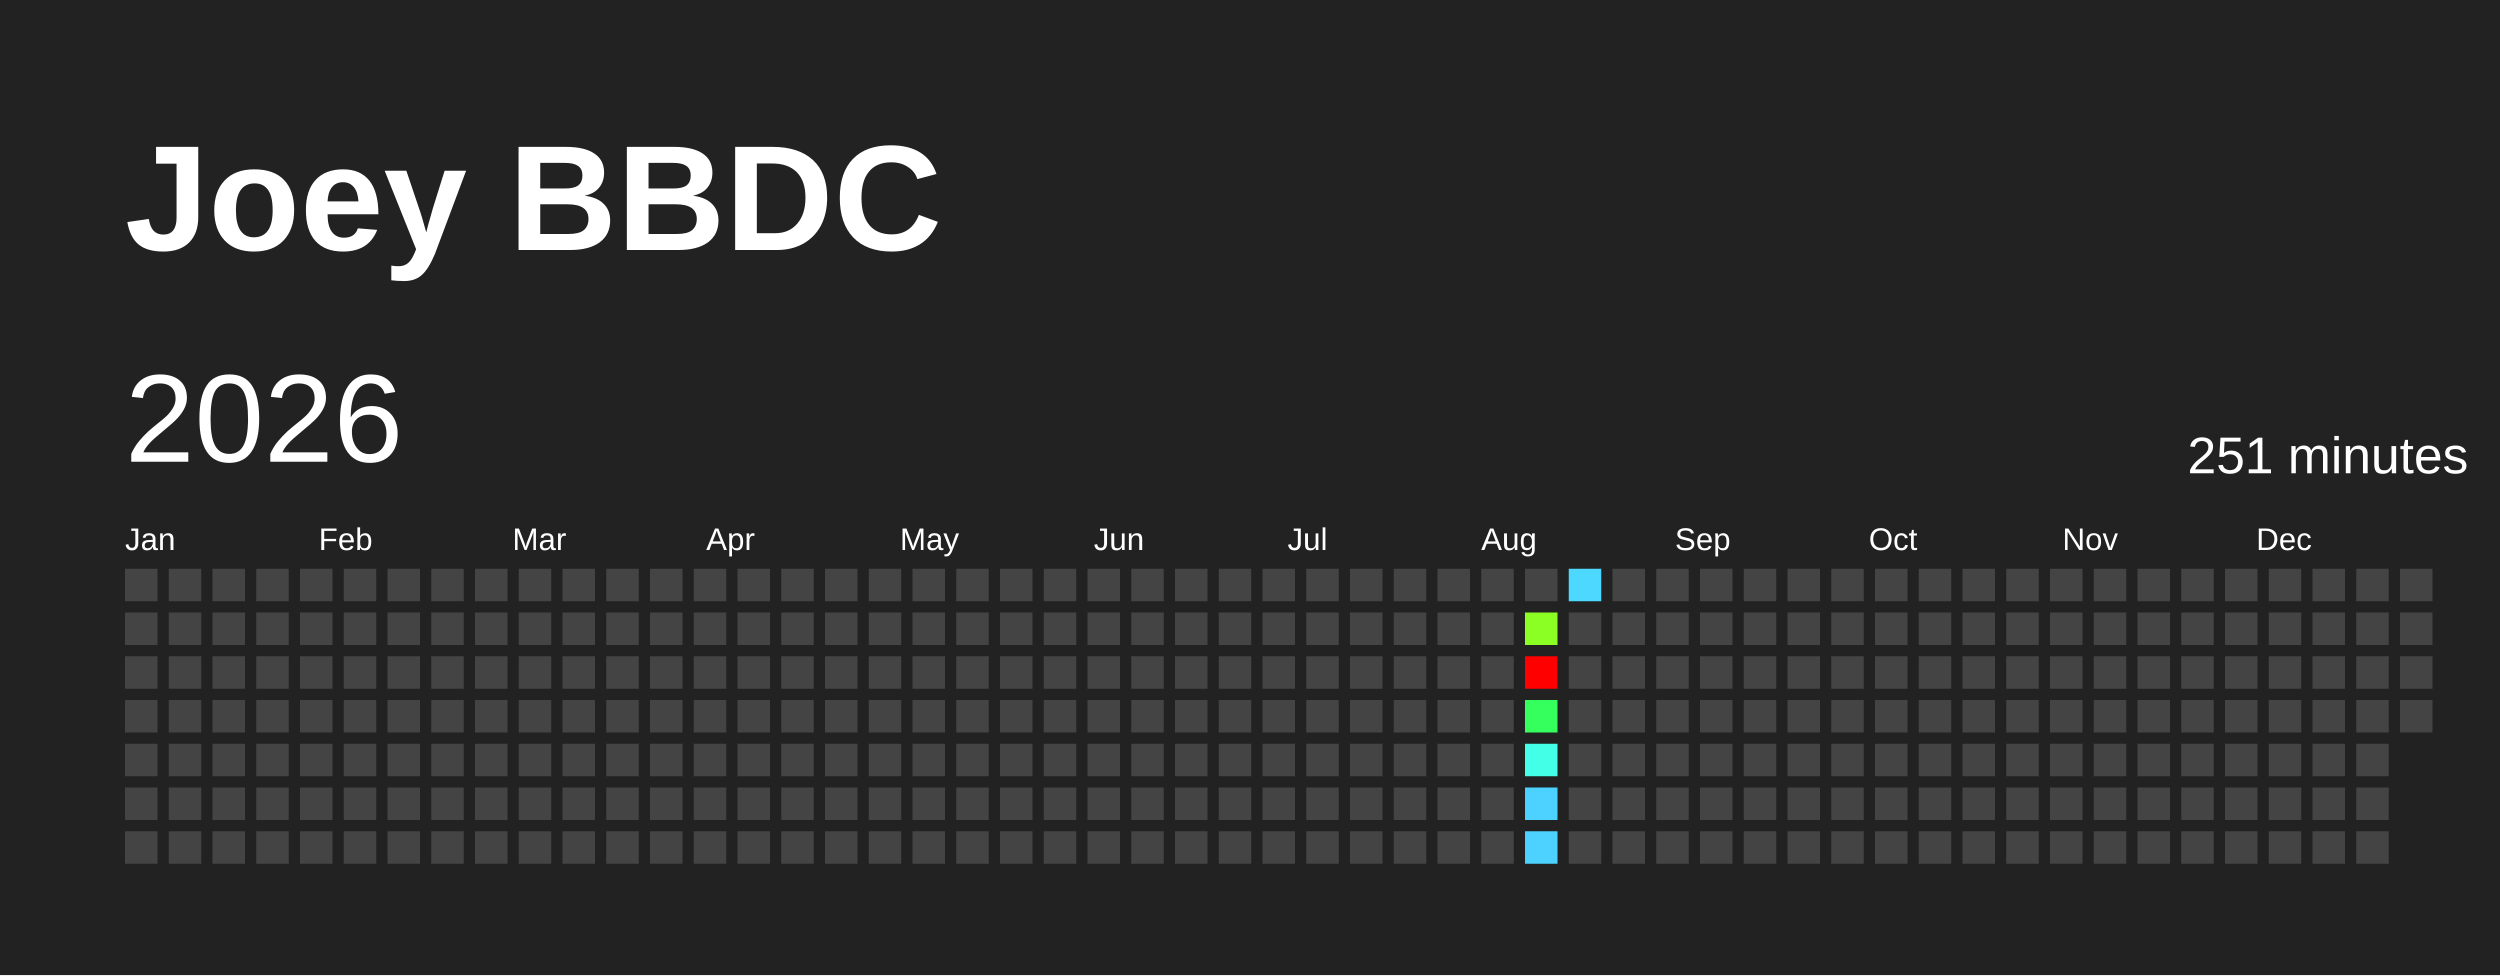
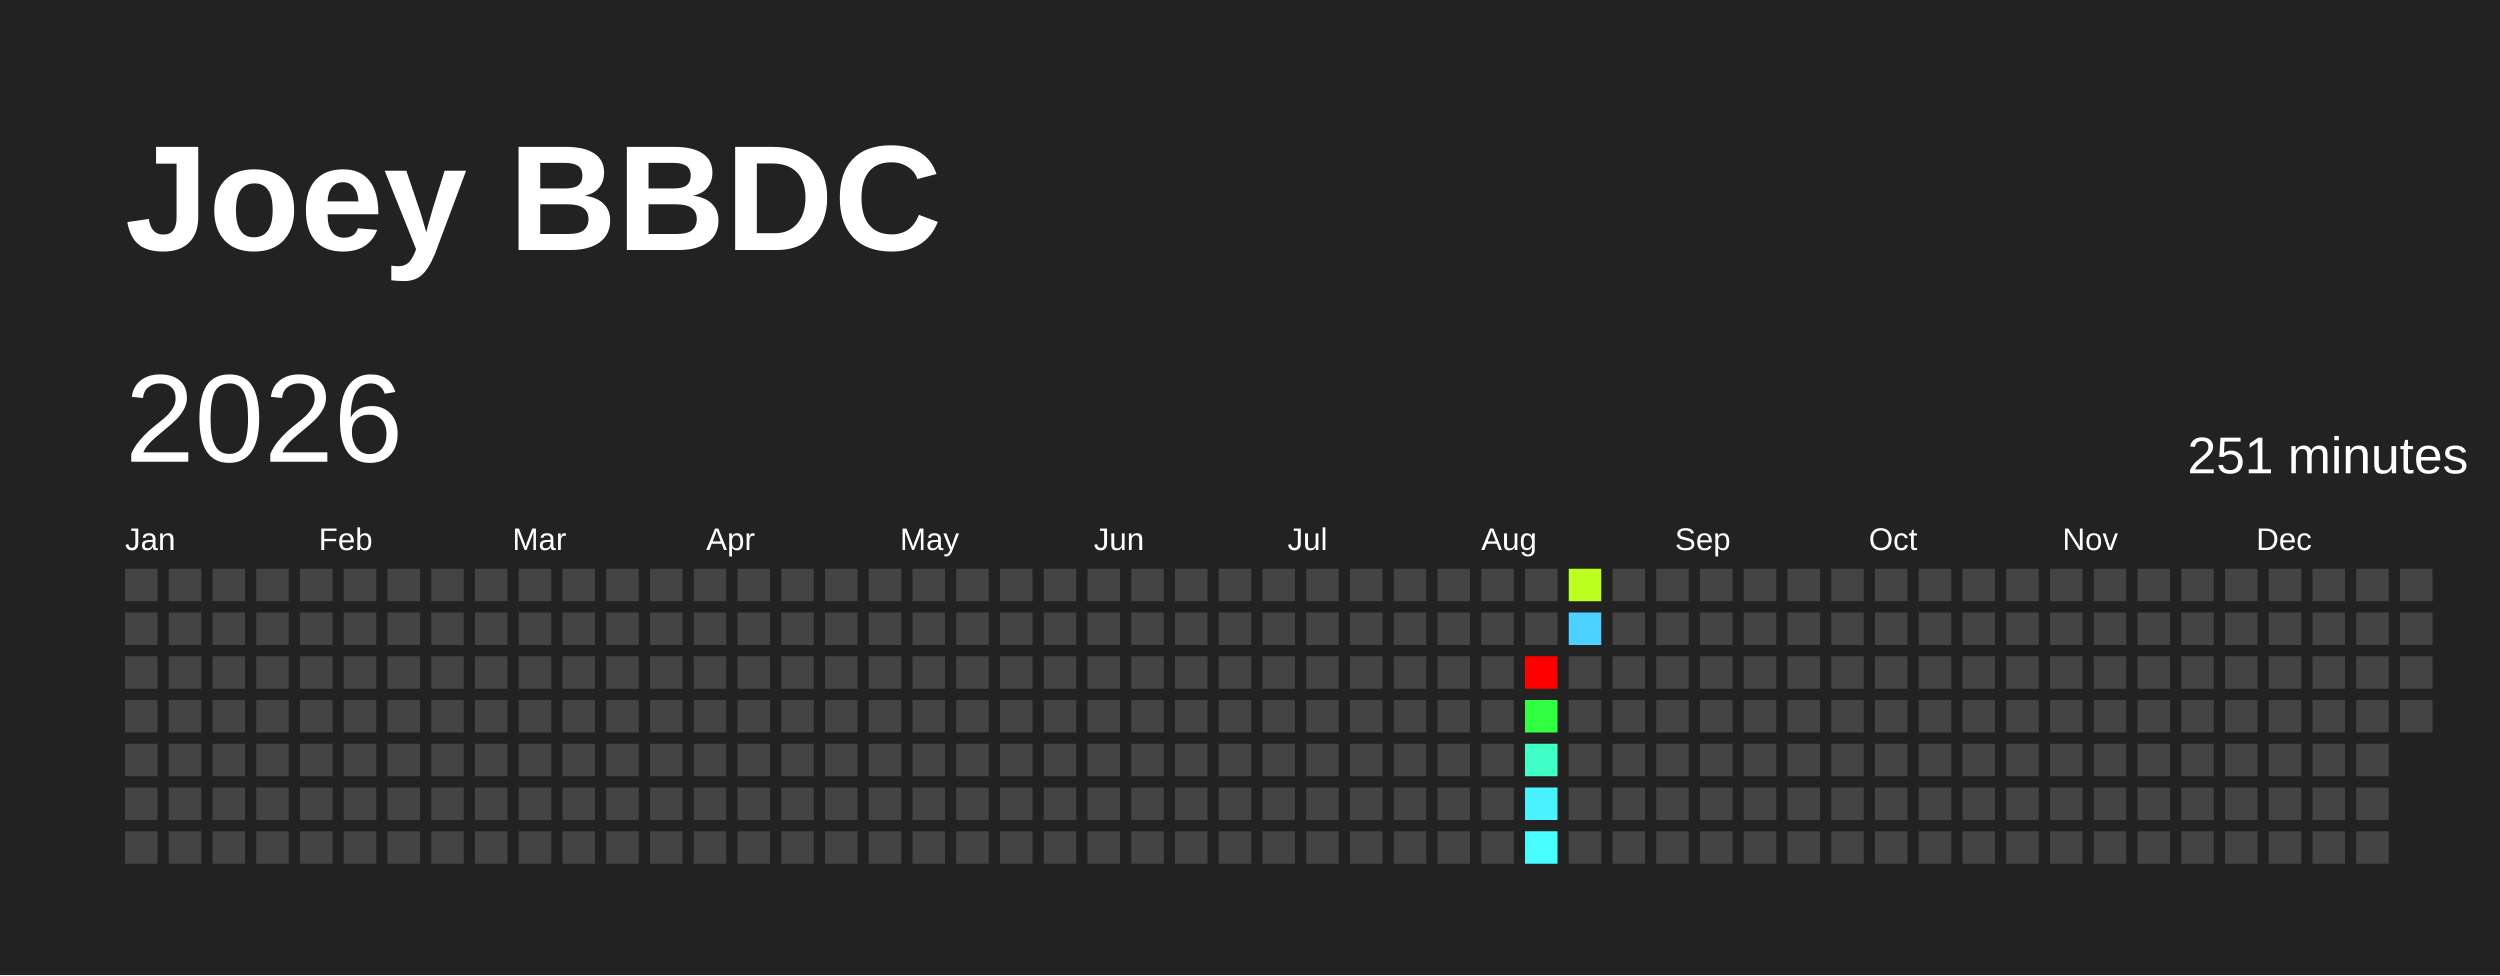
<svg xmlns="http://www.w3.org/2000/svg" baseProfile="full" height="78mm" version="1.1" viewBox="0,0,200,78" width="200mm">
  <defs />
  <rect fill="#222222" height="78" width="200" x="0" y="0" />
  <text fill="#FFFFFF" style="font-size:12px; font-family:Arial; font-weight:bold;" x="10" y="20">Joey BBDC</text>
  <text dominant-baseline="hanging" fill="#FFFFFF" style="font-size:10.0px; font-family:Arial;" x="10" y="30">2026</text>
  <text dominant-baseline="hanging" fill="#FFFFFF" style="font-size:4.125px; font-family:Arial;" x="175" y="35">251 minutes</text>
  <text fill="#FFFFFF" style="font-size:2.5px; font-family:Arial" x="10.0" y="44">Jan</text>
  <text fill="#FFFFFF" style="font-size:2.5px; font-family:Arial" x="25.5" y="44">Feb</text>
  <text fill="#FFFFFF" style="font-size:2.5px; font-family:Arial" x="41.0" y="44">Mar</text>
  <text fill="#FFFFFF" style="font-size:2.5px; font-family:Arial" x="56.5" y="44">Apr</text>
  <text fill="#FFFFFF" style="font-size:2.5px; font-family:Arial" x="72.0" y="44">May</text>
  <text fill="#FFFFFF" style="font-size:2.5px; font-family:Arial" x="87.5" y="44">Jun</text>
  <text fill="#FFFFFF" style="font-size:2.5px; font-family:Arial" x="103.0" y="44">Jul</text>
  <text fill="#FFFFFF" style="font-size:2.5px; font-family:Arial" x="118.5" y="44">Aug</text>
  <text fill="#FFFFFF" style="font-size:2.5px; font-family:Arial" x="134.0" y="44">Sep</text>
  <text fill="#FFFFFF" style="font-size:2.5px; font-family:Arial" x="149.5" y="44">Oct</text>
  <text fill="#FFFFFF" style="font-size:2.5px; font-family:Arial" x="165.0" y="44">Nov</text>
  <text fill="#FFFFFF" style="font-size:2.5px; font-family:Arial" x="180.5" y="44">Dec</text>
  <rect fill="#444444" height="2.6" width="2.6" x="10.0" y="45.5" />
  <rect fill="#444444" height="2.6" width="2.6" x="10.0" y="49.0" />
  <rect fill="#444444" height="2.6" width="2.6" x="10.0" y="52.5" />
  <rect fill="#444444" height="2.6" width="2.6" x="10.0" y="56.0" />
  <rect fill="#444444" height="2.6" width="2.6" x="10.0" y="59.5" />
  <rect fill="#444444" height="2.6" width="2.6" x="10.0" y="63.0" />
  <rect fill="#444444" height="2.6" width="2.6" x="10.0" y="66.5" />
  <rect fill="#444444" height="2.6" width="2.6" x="13.5" y="45.5" />
  <rect fill="#444444" height="2.6" width="2.6" x="13.5" y="49.0" />
  <rect fill="#444444" height="2.6" width="2.6" x="13.5" y="52.5" />
  <rect fill="#444444" height="2.6" width="2.6" x="13.5" y="56.0" />
  <rect fill="#444444" height="2.6" width="2.6" x="13.5" y="59.5" />
  <rect fill="#444444" height="2.6" width="2.6" x="13.5" y="63.0" />
  <rect fill="#444444" height="2.6" width="2.6" x="13.5" y="66.5" />
  <rect fill="#444444" height="2.6" width="2.6" x="17.0" y="45.5" />
  <rect fill="#444444" height="2.6" width="2.6" x="17.0" y="49.0" />
  <rect fill="#444444" height="2.6" width="2.6" x="17.0" y="52.5" />
  <rect fill="#444444" height="2.6" width="2.6" x="17.0" y="56.0" />
  <rect fill="#444444" height="2.6" width="2.6" x="17.0" y="59.5" />
  <rect fill="#444444" height="2.6" width="2.6" x="17.0" y="63.0" />
  <rect fill="#444444" height="2.6" width="2.6" x="17.0" y="66.5" />
  <rect fill="#444444" height="2.6" width="2.6" x="20.5" y="45.5" />
  <rect fill="#444444" height="2.6" width="2.6" x="20.5" y="49.0" />
  <rect fill="#444444" height="2.6" width="2.6" x="20.5" y="52.5" />
  <rect fill="#444444" height="2.6" width="2.6" x="20.5" y="56.0" />
  <rect fill="#444444" height="2.6" width="2.6" x="20.5" y="59.5" />
  <rect fill="#444444" height="2.6" width="2.6" x="20.5" y="63.0" />
  <rect fill="#444444" height="2.6" width="2.6" x="20.5" y="66.5" />
  <rect fill="#444444" height="2.6" width="2.6" x="24.0" y="45.5" />
  <rect fill="#444444" height="2.6" width="2.6" x="24.0" y="49.0" />
  <rect fill="#444444" height="2.6" width="2.6" x="24.0" y="52.5" />
  <rect fill="#444444" height="2.6" width="2.6" x="24.0" y="56.0" />
  <rect fill="#444444" height="2.6" width="2.6" x="24.0" y="59.5" />
  <rect fill="#444444" height="2.6" width="2.6" x="24.0" y="63.0" />
  <rect fill="#444444" height="2.6" width="2.6" x="24.0" y="66.5" />
  <rect fill="#444444" height="2.6" width="2.6" x="27.5" y="45.5" />
  <rect fill="#444444" height="2.6" width="2.6" x="27.5" y="49.0" />
  <rect fill="#444444" height="2.6" width="2.6" x="27.5" y="52.5" />
  <rect fill="#444444" height="2.6" width="2.6" x="27.5" y="56.0" />
  <rect fill="#444444" height="2.6" width="2.6" x="27.5" y="59.5" />
  <rect fill="#444444" height="2.6" width="2.6" x="27.5" y="63.0" />
  <rect fill="#444444" height="2.6" width="2.6" x="27.5" y="66.5" />
  <rect fill="#444444" height="2.6" width="2.6" x="31.0" y="45.5" />
  <rect fill="#444444" height="2.6" width="2.6" x="31.0" y="49.0" />
  <rect fill="#444444" height="2.6" width="2.6" x="31.0" y="52.5" />
  <rect fill="#444444" height="2.6" width="2.6" x="31.0" y="56.0" />
  <rect fill="#444444" height="2.6" width="2.6" x="31.0" y="59.5" />
  <rect fill="#444444" height="2.6" width="2.6" x="31.0" y="63.0" />
  <rect fill="#444444" height="2.6" width="2.6" x="31.0" y="66.5" />
  <rect fill="#444444" height="2.6" width="2.6" x="34.5" y="45.5" />
  <rect fill="#444444" height="2.6" width="2.6" x="34.5" y="49.0" />
  <rect fill="#444444" height="2.6" width="2.6" x="34.5" y="52.5" />
  <rect fill="#444444" height="2.6" width="2.6" x="34.5" y="56.0" />
  <rect fill="#444444" height="2.6" width="2.6" x="34.5" y="59.5" />
  <rect fill="#444444" height="2.6" width="2.6" x="34.5" y="63.0" />
  <rect fill="#444444" height="2.6" width="2.6" x="34.5" y="66.5" />
  <rect fill="#444444" height="2.6" width="2.6" x="38.0" y="45.5" />
  <rect fill="#444444" height="2.6" width="2.6" x="38.0" y="49.0" />
  <rect fill="#444444" height="2.6" width="2.6" x="38.0" y="52.5" />
  <rect fill="#444444" height="2.6" width="2.6" x="38.0" y="56.0" />
  <rect fill="#444444" height="2.6" width="2.6" x="38.0" y="59.5" />
  <rect fill="#444444" height="2.6" width="2.6" x="38.0" y="63.0" />
  <rect fill="#444444" height="2.6" width="2.6" x="38.0" y="66.5" />
  <rect fill="#444444" height="2.6" width="2.6" x="41.5" y="45.5" />
  <rect fill="#444444" height="2.6" width="2.6" x="41.5" y="49.0" />
  <rect fill="#444444" height="2.6" width="2.6" x="41.5" y="52.5" />
  <rect fill="#444444" height="2.6" width="2.6" x="41.5" y="56.0" />
  <rect fill="#444444" height="2.6" width="2.6" x="41.5" y="59.5" />
  <rect fill="#444444" height="2.6" width="2.6" x="41.5" y="63.0" />
  <rect fill="#444444" height="2.6" width="2.6" x="41.5" y="66.5" />
  <rect fill="#444444" height="2.6" width="2.6" x="45.0" y="45.5" />
  <rect fill="#444444" height="2.6" width="2.6" x="45.0" y="49.0" />
  <rect fill="#444444" height="2.6" width="2.6" x="45.0" y="52.5" />
  <rect fill="#444444" height="2.6" width="2.6" x="45.0" y="56.0" />
  <rect fill="#444444" height="2.6" width="2.6" x="45.0" y="59.5" />
  <rect fill="#444444" height="2.6" width="2.6" x="45.0" y="63.0" />
  <rect fill="#444444" height="2.6" width="2.6" x="45.0" y="66.5" />
  <rect fill="#444444" height="2.6" width="2.6" x="48.5" y="45.5" />
  <rect fill="#444444" height="2.6" width="2.6" x="48.5" y="49.0" />
  <rect fill="#444444" height="2.6" width="2.6" x="48.5" y="52.5" />
  <rect fill="#444444" height="2.6" width="2.6" x="48.5" y="56.0" />
  <rect fill="#444444" height="2.6" width="2.6" x="48.5" y="59.5" />
  <rect fill="#444444" height="2.6" width="2.6" x="48.5" y="63.0" />
  <rect fill="#444444" height="2.6" width="2.6" x="48.5" y="66.5" />
  <rect fill="#444444" height="2.6" width="2.6" x="52.0" y="45.5" />
  <rect fill="#444444" height="2.6" width="2.6" x="52.0" y="49.0" />
  <rect fill="#444444" height="2.6" width="2.6" x="52.0" y="52.5" />
  <rect fill="#444444" height="2.6" width="2.6" x="52.0" y="56.0" />
  <rect fill="#444444" height="2.6" width="2.6" x="52.0" y="59.5" />
  <rect fill="#444444" height="2.6" width="2.6" x="52.0" y="63.0" />
  <rect fill="#444444" height="2.6" width="2.6" x="52.0" y="66.5" />
  <rect fill="#444444" height="2.6" width="2.6" x="55.5" y="45.5" />
  <rect fill="#444444" height="2.6" width="2.6" x="55.5" y="49.0" />
  <rect fill="#444444" height="2.6" width="2.6" x="55.5" y="52.5" />
  <rect fill="#444444" height="2.6" width="2.6" x="55.5" y="56.0" />
  <rect fill="#444444" height="2.6" width="2.6" x="55.5" y="59.5" />
  <rect fill="#444444" height="2.6" width="2.6" x="55.5" y="63.0" />
  <rect fill="#444444" height="2.6" width="2.6" x="55.5" y="66.5" />
  <rect fill="#444444" height="2.6" width="2.6" x="59.0" y="45.5" />
  <rect fill="#444444" height="2.6" width="2.6" x="59.0" y="49.0" />
  <rect fill="#444444" height="2.6" width="2.6" x="59.0" y="52.5" />
  <rect fill="#444444" height="2.6" width="2.6" x="59.0" y="56.0" />
  <rect fill="#444444" height="2.6" width="2.6" x="59.0" y="59.5" />
  <rect fill="#444444" height="2.6" width="2.6" x="59.0" y="63.0" />
  <rect fill="#444444" height="2.6" width="2.6" x="59.0" y="66.5" />
  <rect fill="#444444" height="2.6" width="2.6" x="62.5" y="45.5" />
  <rect fill="#444444" height="2.6" width="2.6" x="62.5" y="49.0" />
  <rect fill="#444444" height="2.6" width="2.6" x="62.5" y="52.5" />
  <rect fill="#444444" height="2.6" width="2.6" x="62.5" y="56.0" />
  <rect fill="#444444" height="2.6" width="2.6" x="62.5" y="59.5" />
  <rect fill="#444444" height="2.6" width="2.6" x="62.5" y="63.0" />
  <rect fill="#444444" height="2.6" width="2.6" x="62.5" y="66.5" />
  <rect fill="#444444" height="2.6" width="2.6" x="66.0" y="45.5" />
  <rect fill="#444444" height="2.6" width="2.6" x="66.0" y="49.0" />
  <rect fill="#444444" height="2.6" width="2.6" x="66.0" y="52.5" />
  <rect fill="#444444" height="2.6" width="2.6" x="66.0" y="56.0" />
  <rect fill="#444444" height="2.6" width="2.6" x="66.0" y="59.5" />
  <rect fill="#444444" height="2.6" width="2.6" x="66.0" y="63.0" />
  <rect fill="#444444" height="2.6" width="2.6" x="66.0" y="66.5" />
  <rect fill="#444444" height="2.6" width="2.6" x="69.5" y="45.5" />
  <rect fill="#444444" height="2.6" width="2.6" x="69.5" y="49.0" />
  <rect fill="#444444" height="2.6" width="2.6" x="69.5" y="52.5" />
  <rect fill="#444444" height="2.6" width="2.6" x="69.5" y="56.0" />
  <rect fill="#444444" height="2.6" width="2.6" x="69.5" y="59.5" />
  <rect fill="#444444" height="2.6" width="2.6" x="69.5" y="63.0" />
  <rect fill="#444444" height="2.6" width="2.6" x="69.5" y="66.5" />
  <rect fill="#444444" height="2.6" width="2.6" x="73.0" y="45.5" />
  <rect fill="#444444" height="2.6" width="2.6" x="73.0" y="49.0" />
  <rect fill="#444444" height="2.6" width="2.6" x="73.0" y="52.5" />
  <rect fill="#444444" height="2.6" width="2.6" x="73.0" y="56.0" />
  <rect fill="#444444" height="2.6" width="2.6" x="73.0" y="59.5" />
  <rect fill="#444444" height="2.6" width="2.6" x="73.0" y="63.0" />
  <rect fill="#444444" height="2.6" width="2.6" x="73.0" y="66.5" />
  <rect fill="#444444" height="2.6" width="2.6" x="76.5" y="45.5" />
  <rect fill="#444444" height="2.6" width="2.6" x="76.5" y="49.0" />
  <rect fill="#444444" height="2.6" width="2.6" x="76.5" y="52.5" />
  <rect fill="#444444" height="2.6" width="2.6" x="76.5" y="56.0" />
  <rect fill="#444444" height="2.6" width="2.6" x="76.5" y="59.5" />
  <rect fill="#444444" height="2.6" width="2.6" x="76.5" y="63.0" />
  <rect fill="#444444" height="2.6" width="2.6" x="76.5" y="66.5" />
  <rect fill="#444444" height="2.6" width="2.6" x="80.0" y="45.5" />
  <rect fill="#444444" height="2.6" width="2.6" x="80.0" y="49.0" />
  <rect fill="#444444" height="2.6" width="2.6" x="80.0" y="52.5" />
  <rect fill="#444444" height="2.6" width="2.6" x="80.0" y="56.0" />
  <rect fill="#444444" height="2.6" width="2.6" x="80.0" y="59.5" />
  <rect fill="#444444" height="2.6" width="2.6" x="80.0" y="63.0" />
  <rect fill="#444444" height="2.6" width="2.6" x="80.0" y="66.5" />
  <rect fill="#444444" height="2.6" width="2.6" x="83.5" y="45.5" />
  <rect fill="#444444" height="2.6" width="2.6" x="83.5" y="49.0" />
  <rect fill="#444444" height="2.6" width="2.6" x="83.5" y="52.5" />
  <rect fill="#444444" height="2.6" width="2.6" x="83.5" y="56.0" />
  <rect fill="#444444" height="2.6" width="2.6" x="83.5" y="59.5" />
  <rect fill="#444444" height="2.6" width="2.6" x="83.5" y="63.0" />
  <rect fill="#444444" height="2.6" width="2.6" x="83.5" y="66.5" />
  <rect fill="#444444" height="2.6" width="2.6" x="87.0" y="45.5" />
  <rect fill="#444444" height="2.6" width="2.6" x="87.0" y="49.0" />
  <rect fill="#444444" height="2.6" width="2.6" x="87.0" y="52.5" />
  <rect fill="#444444" height="2.6" width="2.6" x="87.0" y="56.0" />
  <rect fill="#444444" height="2.6" width="2.6" x="87.0" y="59.5" />
  <rect fill="#444444" height="2.6" width="2.6" x="87.0" y="63.0" />
  <rect fill="#444444" height="2.6" width="2.6" x="87.0" y="66.5" />
  <rect fill="#444444" height="2.6" width="2.6" x="90.5" y="45.5" />
  <rect fill="#444444" height="2.6" width="2.6" x="90.5" y="49.0" />
  <rect fill="#444444" height="2.6" width="2.6" x="90.5" y="52.5" />
  <rect fill="#444444" height="2.6" width="2.6" x="90.5" y="56.0" />
  <rect fill="#444444" height="2.6" width="2.6" x="90.5" y="59.5" />
  <rect fill="#444444" height="2.6" width="2.6" x="90.5" y="63.0" />
  <rect fill="#444444" height="2.6" width="2.6" x="90.5" y="66.5" />
  <rect fill="#444444" height="2.6" width="2.6" x="94.0" y="45.5" />
  <rect fill="#444444" height="2.6" width="2.6" x="94.0" y="49.0" />
  <rect fill="#444444" height="2.6" width="2.6" x="94.0" y="52.5" />
  <rect fill="#444444" height="2.6" width="2.6" x="94.0" y="56.0" />
  <rect fill="#444444" height="2.6" width="2.6" x="94.0" y="59.5" />
  <rect fill="#444444" height="2.6" width="2.6" x="94.0" y="63.0" />
  <rect fill="#444444" height="2.6" width="2.6" x="94.0" y="66.5" />
  <rect fill="#444444" height="2.6" width="2.6" x="97.5" y="45.5" />
  <rect fill="#444444" height="2.6" width="2.6" x="97.5" y="49.0" />
  <rect fill="#444444" height="2.6" width="2.6" x="97.5" y="52.5" />
  <rect fill="#444444" height="2.6" width="2.6" x="97.5" y="56.0" />
  <rect fill="#444444" height="2.6" width="2.6" x="97.5" y="59.5" />
  <rect fill="#444444" height="2.6" width="2.6" x="97.5" y="63.0" />
  <rect fill="#444444" height="2.6" width="2.6" x="97.5" y="66.5" />
  <rect fill="#444444" height="2.6" width="2.6" x="101.0" y="45.5" />
  <rect fill="#444444" height="2.6" width="2.6" x="101.0" y="49.0" />
  <rect fill="#444444" height="2.6" width="2.6" x="101.0" y="52.5" />
  <rect fill="#444444" height="2.6" width="2.6" x="101.0" y="56.0" />
  <rect fill="#444444" height="2.6" width="2.6" x="101.0" y="59.5" />
  <rect fill="#444444" height="2.6" width="2.6" x="101.0" y="63.0" />
  <rect fill="#444444" height="2.6" width="2.6" x="101.0" y="66.5" />
  <rect fill="#444444" height="2.6" width="2.6" x="104.5" y="45.5" />
  <rect fill="#444444" height="2.6" width="2.6" x="104.5" y="49.0" />
  <rect fill="#444444" height="2.6" width="2.6" x="104.5" y="52.5" />
  <rect fill="#444444" height="2.6" width="2.6" x="104.5" y="56.0" />
  <rect fill="#444444" height="2.6" width="2.6" x="104.5" y="59.5" />
  <rect fill="#444444" height="2.6" width="2.6" x="104.5" y="63.0" />
  <rect fill="#444444" height="2.6" width="2.6" x="104.5" y="66.5" />
  <rect fill="#444444" height="2.6" width="2.6" x="108.0" y="45.5" />
  <rect fill="#444444" height="2.6" width="2.6" x="108.0" y="49.0" />
  <rect fill="#444444" height="2.6" width="2.6" x="108.0" y="52.5" />
  <rect fill="#444444" height="2.6" width="2.6" x="108.0" y="56.0" />
  <rect fill="#444444" height="2.6" width="2.6" x="108.0" y="59.5" />
  <rect fill="#444444" height="2.6" width="2.6" x="108.0" y="63.0" />
  <rect fill="#444444" height="2.6" width="2.6" x="108.0" y="66.5" />
  <rect fill="#444444" height="2.6" width="2.6" x="111.5" y="45.5" />
  <rect fill="#444444" height="2.6" width="2.6" x="111.5" y="49.0" />
  <rect fill="#444444" height="2.6" width="2.6" x="111.5" y="52.5" />
  <rect fill="#444444" height="2.6" width="2.6" x="111.5" y="56.0" />
  <rect fill="#444444" height="2.6" width="2.6" x="111.5" y="59.5" />
  <rect fill="#444444" height="2.6" width="2.6" x="111.5" y="63.0" />
  <rect fill="#444444" height="2.6" width="2.6" x="111.5" y="66.5" />
  <rect fill="#444444" height="2.6" width="2.6" x="115.0" y="45.5" />
  <rect fill="#444444" height="2.6" width="2.6" x="115.0" y="49.0" />
  <rect fill="#444444" height="2.6" width="2.6" x="115.0" y="52.5" />
  <rect fill="#444444" height="2.6" width="2.6" x="115.0" y="56.0" />
  <rect fill="#444444" height="2.6" width="2.6" x="115.0" y="59.5" />
  <rect fill="#444444" height="2.6" width="2.6" x="115.0" y="63.0" />
  <rect fill="#444444" height="2.6" width="2.6" x="115.0" y="66.5" />
  <rect fill="#444444" height="2.6" width="2.6" x="118.5" y="45.5" />
  <rect fill="#444444" height="2.6" width="2.6" x="118.5" y="49.0" />
  <rect fill="#444444" height="2.6" width="2.6" x="118.5" y="52.5" />
  <rect fill="#444444" height="2.6" width="2.6" x="118.5" y="56.0" />
  <rect fill="#444444" height="2.6" width="2.6" x="118.5" y="59.5" />
  <rect fill="#444444" height="2.6" width="2.6" x="118.5" y="63.0" />
  <rect fill="#444444" height="2.6" width="2.6" x="118.5" y="66.5" />
  <rect fill="#444444" height="2.6" width="2.6" x="122.0" y="45.5" />
-   <rect fill="#8bff24" height="2.6" width="2.6" x="122.0" y="49.0" />
+   <rect fill="#444444" height="2.6" width="2.6" x="122.0" y="49.0" />
  <rect fill="red" height="2.6" width="2.6" x="122.0" y="52.5" />
-   <rect fill="#34ff5d" height="2.6" width="2.6" x="122.0" y="56.0" />
-   <rect fill="#44ffe7" height="2.6" width="2.6" x="122.0" y="59.5" />
-   <rect fill="#4dd2ff" height="2.6" width="2.6" x="122.0" y="63.0" />
-   <rect fill="#4dd2ff" height="2.6" width="2.6" x="122.0" y="66.5" />
-   <rect fill="#4cd8ff" height="2.6" width="2.6" x="125.5" y="45.5" />
-   <rect fill="#444444" height="2.6" width="2.6" x="125.5" y="49.0" />
+   <rect fill="#31ff41" height="2.6" width="2.6" x="122.0" y="56.0" />
+   <rect fill="#40ffc8" height="2.6" width="2.6" x="122.0" y="59.5" />
+   <rect fill="#49f2ff" height="2.6" width="2.6" x="122.0" y="63.0" />
+   <rect fill="#47fdff" height="2.6" width="2.6" x="122.0" y="66.5" />
+   <rect fill="#bdff1f" height="2.6" width="2.6" x="125.5" y="45.5" />
+   <rect fill="#4dd2ff" height="2.6" width="2.6" x="125.5" y="49.0" />
  <rect fill="#444444" height="2.6" width="2.6" x="125.5" y="52.5" />
  <rect fill="#444444" height="2.6" width="2.6" x="125.5" y="56.0" />
  <rect fill="#444444" height="2.6" width="2.6" x="125.5" y="59.5" />
  <rect fill="#444444" height="2.6" width="2.6" x="125.5" y="63.0" />
  <rect fill="#444444" height="2.6" width="2.6" x="125.5" y="66.5" />
  <rect fill="#444444" height="2.6" width="2.6" x="129.0" y="45.5" />
  <rect fill="#444444" height="2.6" width="2.6" x="129.0" y="49.0" />
  <rect fill="#444444" height="2.6" width="2.6" x="129.0" y="52.5" />
  <rect fill="#444444" height="2.6" width="2.6" x="129.0" y="56.0" />
  <rect fill="#444444" height="2.6" width="2.6" x="129.0" y="59.5" />
  <rect fill="#444444" height="2.6" width="2.6" x="129.0" y="63.0" />
  <rect fill="#444444" height="2.6" width="2.6" x="129.0" y="66.5" />
  <rect fill="#444444" height="2.6" width="2.6" x="132.5" y="45.5" />
  <rect fill="#444444" height="2.6" width="2.6" x="132.5" y="49.0" />
  <rect fill="#444444" height="2.6" width="2.6" x="132.5" y="52.5" />
  <rect fill="#444444" height="2.6" width="2.6" x="132.5" y="56.0" />
  <rect fill="#444444" height="2.6" width="2.6" x="132.5" y="59.5" />
  <rect fill="#444444" height="2.6" width="2.6" x="132.5" y="63.0" />
  <rect fill="#444444" height="2.6" width="2.6" x="132.5" y="66.5" />
  <rect fill="#444444" height="2.6" width="2.6" x="136.0" y="45.5" />
  <rect fill="#444444" height="2.6" width="2.6" x="136.0" y="49.0" />
  <rect fill="#444444" height="2.6" width="2.6" x="136.0" y="52.5" />
  <rect fill="#444444" height="2.6" width="2.6" x="136.0" y="56.0" />
  <rect fill="#444444" height="2.6" width="2.6" x="136.0" y="59.5" />
  <rect fill="#444444" height="2.6" width="2.6" x="136.0" y="63.0" />
  <rect fill="#444444" height="2.6" width="2.6" x="136.0" y="66.5" />
  <rect fill="#444444" height="2.6" width="2.6" x="139.5" y="45.5" />
  <rect fill="#444444" height="2.6" width="2.6" x="139.5" y="49.0" />
  <rect fill="#444444" height="2.6" width="2.6" x="139.5" y="52.5" />
  <rect fill="#444444" height="2.6" width="2.6" x="139.5" y="56.0" />
  <rect fill="#444444" height="2.6" width="2.6" x="139.5" y="59.5" />
  <rect fill="#444444" height="2.6" width="2.6" x="139.5" y="63.0" />
  <rect fill="#444444" height="2.6" width="2.6" x="139.5" y="66.5" />
  <rect fill="#444444" height="2.6" width="2.6" x="143.0" y="45.5" />
  <rect fill="#444444" height="2.6" width="2.6" x="143.0" y="49.0" />
  <rect fill="#444444" height="2.6" width="2.6" x="143.0" y="52.5" />
  <rect fill="#444444" height="2.6" width="2.6" x="143.0" y="56.0" />
  <rect fill="#444444" height="2.6" width="2.6" x="143.0" y="59.5" />
  <rect fill="#444444" height="2.6" width="2.6" x="143.0" y="63.0" />
  <rect fill="#444444" height="2.6" width="2.6" x="143.0" y="66.5" />
  <rect fill="#444444" height="2.6" width="2.6" x="146.5" y="45.5" />
  <rect fill="#444444" height="2.6" width="2.6" x="146.5" y="49.0" />
  <rect fill="#444444" height="2.6" width="2.6" x="146.5" y="52.5" />
  <rect fill="#444444" height="2.6" width="2.6" x="146.5" y="56.0" />
  <rect fill="#444444" height="2.6" width="2.6" x="146.5" y="59.5" />
  <rect fill="#444444" height="2.6" width="2.6" x="146.5" y="63.0" />
  <rect fill="#444444" height="2.6" width="2.6" x="146.5" y="66.5" />
  <rect fill="#444444" height="2.6" width="2.6" x="150.0" y="45.5" />
  <rect fill="#444444" height="2.6" width="2.6" x="150.0" y="49.0" />
  <rect fill="#444444" height="2.6" width="2.6" x="150.0" y="52.5" />
  <rect fill="#444444" height="2.6" width="2.6" x="150.0" y="56.0" />
  <rect fill="#444444" height="2.6" width="2.6" x="150.0" y="59.5" />
  <rect fill="#444444" height="2.6" width="2.6" x="150.0" y="63.0" />
  <rect fill="#444444" height="2.6" width="2.6" x="150.0" y="66.5" />
  <rect fill="#444444" height="2.6" width="2.6" x="153.5" y="45.5" />
  <rect fill="#444444" height="2.6" width="2.6" x="153.5" y="49.0" />
  <rect fill="#444444" height="2.6" width="2.6" x="153.5" y="52.5" />
  <rect fill="#444444" height="2.6" width="2.6" x="153.5" y="56.0" />
  <rect fill="#444444" height="2.6" width="2.6" x="153.5" y="59.5" />
  <rect fill="#444444" height="2.6" width="2.6" x="153.5" y="63.0" />
  <rect fill="#444444" height="2.6" width="2.6" x="153.5" y="66.5" />
  <rect fill="#444444" height="2.6" width="2.6" x="157.0" y="45.5" />
  <rect fill="#444444" height="2.6" width="2.6" x="157.0" y="49.0" />
  <rect fill="#444444" height="2.6" width="2.6" x="157.0" y="52.5" />
  <rect fill="#444444" height="2.6" width="2.6" x="157.0" y="56.0" />
  <rect fill="#444444" height="2.6" width="2.6" x="157.0" y="59.5" />
  <rect fill="#444444" height="2.6" width="2.6" x="157.0" y="63.0" />
  <rect fill="#444444" height="2.6" width="2.6" x="157.0" y="66.5" />
  <rect fill="#444444" height="2.6" width="2.6" x="160.5" y="45.5" />
  <rect fill="#444444" height="2.6" width="2.6" x="160.5" y="49.0" />
  <rect fill="#444444" height="2.6" width="2.6" x="160.5" y="52.5" />
  <rect fill="#444444" height="2.6" width="2.6" x="160.5" y="56.0" />
  <rect fill="#444444" height="2.6" width="2.6" x="160.5" y="59.5" />
  <rect fill="#444444" height="2.6" width="2.6" x="160.5" y="63.0" />
  <rect fill="#444444" height="2.6" width="2.6" x="160.5" y="66.5" />
  <rect fill="#444444" height="2.6" width="2.6" x="164.0" y="45.5" />
  <rect fill="#444444" height="2.6" width="2.6" x="164.0" y="49.0" />
  <rect fill="#444444" height="2.6" width="2.6" x="164.0" y="52.5" />
  <rect fill="#444444" height="2.6" width="2.6" x="164.0" y="56.0" />
  <rect fill="#444444" height="2.6" width="2.6" x="164.0" y="59.5" />
  <rect fill="#444444" height="2.6" width="2.6" x="164.0" y="63.0" />
  <rect fill="#444444" height="2.6" width="2.6" x="164.0" y="66.5" />
  <rect fill="#444444" height="2.6" width="2.6" x="167.5" y="45.5" />
  <rect fill="#444444" height="2.6" width="2.6" x="167.5" y="49.0" />
  <rect fill="#444444" height="2.6" width="2.6" x="167.5" y="52.5" />
  <rect fill="#444444" height="2.6" width="2.6" x="167.5" y="56.0" />
  <rect fill="#444444" height="2.6" width="2.6" x="167.5" y="59.5" />
  <rect fill="#444444" height="2.6" width="2.6" x="167.5" y="63.0" />
  <rect fill="#444444" height="2.6" width="2.6" x="167.5" y="66.5" />
  <rect fill="#444444" height="2.6" width="2.6" x="171.0" y="45.5" />
  <rect fill="#444444" height="2.6" width="2.6" x="171.0" y="49.0" />
  <rect fill="#444444" height="2.6" width="2.6" x="171.0" y="52.5" />
  <rect fill="#444444" height="2.6" width="2.6" x="171.0" y="56.0" />
  <rect fill="#444444" height="2.6" width="2.6" x="171.0" y="59.5" />
  <rect fill="#444444" height="2.6" width="2.6" x="171.0" y="63.0" />
  <rect fill="#444444" height="2.6" width="2.6" x="171.0" y="66.5" />
  <rect fill="#444444" height="2.6" width="2.6" x="174.5" y="45.5" />
  <rect fill="#444444" height="2.6" width="2.6" x="174.5" y="49.0" />
  <rect fill="#444444" height="2.6" width="2.6" x="174.5" y="52.5" />
  <rect fill="#444444" height="2.6" width="2.6" x="174.5" y="56.0" />
  <rect fill="#444444" height="2.6" width="2.6" x="174.5" y="59.5" />
  <rect fill="#444444" height="2.6" width="2.6" x="174.5" y="63.0" />
  <rect fill="#444444" height="2.6" width="2.6" x="174.5" y="66.5" />
  <rect fill="#444444" height="2.6" width="2.6" x="178.0" y="45.5" />
  <rect fill="#444444" height="2.6" width="2.6" x="178.0" y="49.0" />
  <rect fill="#444444" height="2.6" width="2.6" x="178.0" y="52.5" />
  <rect fill="#444444" height="2.6" width="2.6" x="178.0" y="56.0" />
  <rect fill="#444444" height="2.6" width="2.6" x="178.0" y="59.5" />
  <rect fill="#444444" height="2.6" width="2.6" x="178.0" y="63.0" />
  <rect fill="#444444" height="2.6" width="2.6" x="178.0" y="66.5" />
  <rect fill="#444444" height="2.6" width="2.6" x="181.5" y="45.5" />
  <rect fill="#444444" height="2.6" width="2.6" x="181.5" y="49.0" />
  <rect fill="#444444" height="2.6" width="2.6" x="181.5" y="52.5" />
  <rect fill="#444444" height="2.6" width="2.6" x="181.5" y="56.0" />
  <rect fill="#444444" height="2.6" width="2.6" x="181.5" y="59.5" />
  <rect fill="#444444" height="2.6" width="2.6" x="181.5" y="63.0" />
  <rect fill="#444444" height="2.6" width="2.6" x="181.5" y="66.5" />
  <rect fill="#444444" height="2.6" width="2.6" x="185.0" y="45.5" />
  <rect fill="#444444" height="2.6" width="2.6" x="185.0" y="49.0" />
  <rect fill="#444444" height="2.6" width="2.6" x="185.0" y="52.5" />
  <rect fill="#444444" height="2.6" width="2.6" x="185.0" y="56.0" />
  <rect fill="#444444" height="2.6" width="2.6" x="185.0" y="59.5" />
  <rect fill="#444444" height="2.6" width="2.6" x="185.0" y="63.0" />
  <rect fill="#444444" height="2.6" width="2.6" x="185.0" y="66.5" />
  <rect fill="#444444" height="2.6" width="2.6" x="188.5" y="45.5" />
  <rect fill="#444444" height="2.6" width="2.6" x="188.5" y="49.0" />
  <rect fill="#444444" height="2.6" width="2.6" x="188.5" y="52.5" />
  <rect fill="#444444" height="2.6" width="2.6" x="188.5" y="56.0" />
  <rect fill="#444444" height="2.6" width="2.6" x="188.5" y="59.5" />
  <rect fill="#444444" height="2.6" width="2.6" x="188.5" y="63.0" />
  <rect fill="#444444" height="2.6" width="2.6" x="188.5" y="66.5" />
  <rect fill="#444444" height="2.6" width="2.6" x="192.0" y="45.5" />
  <rect fill="#444444" height="2.6" width="2.6" x="192.0" y="49.0" />
  <rect fill="#444444" height="2.6" width="2.6" x="192.0" y="52.5" />
  <rect fill="#444444" height="2.6" width="2.6" x="192.0" y="56.0" />
</svg>
